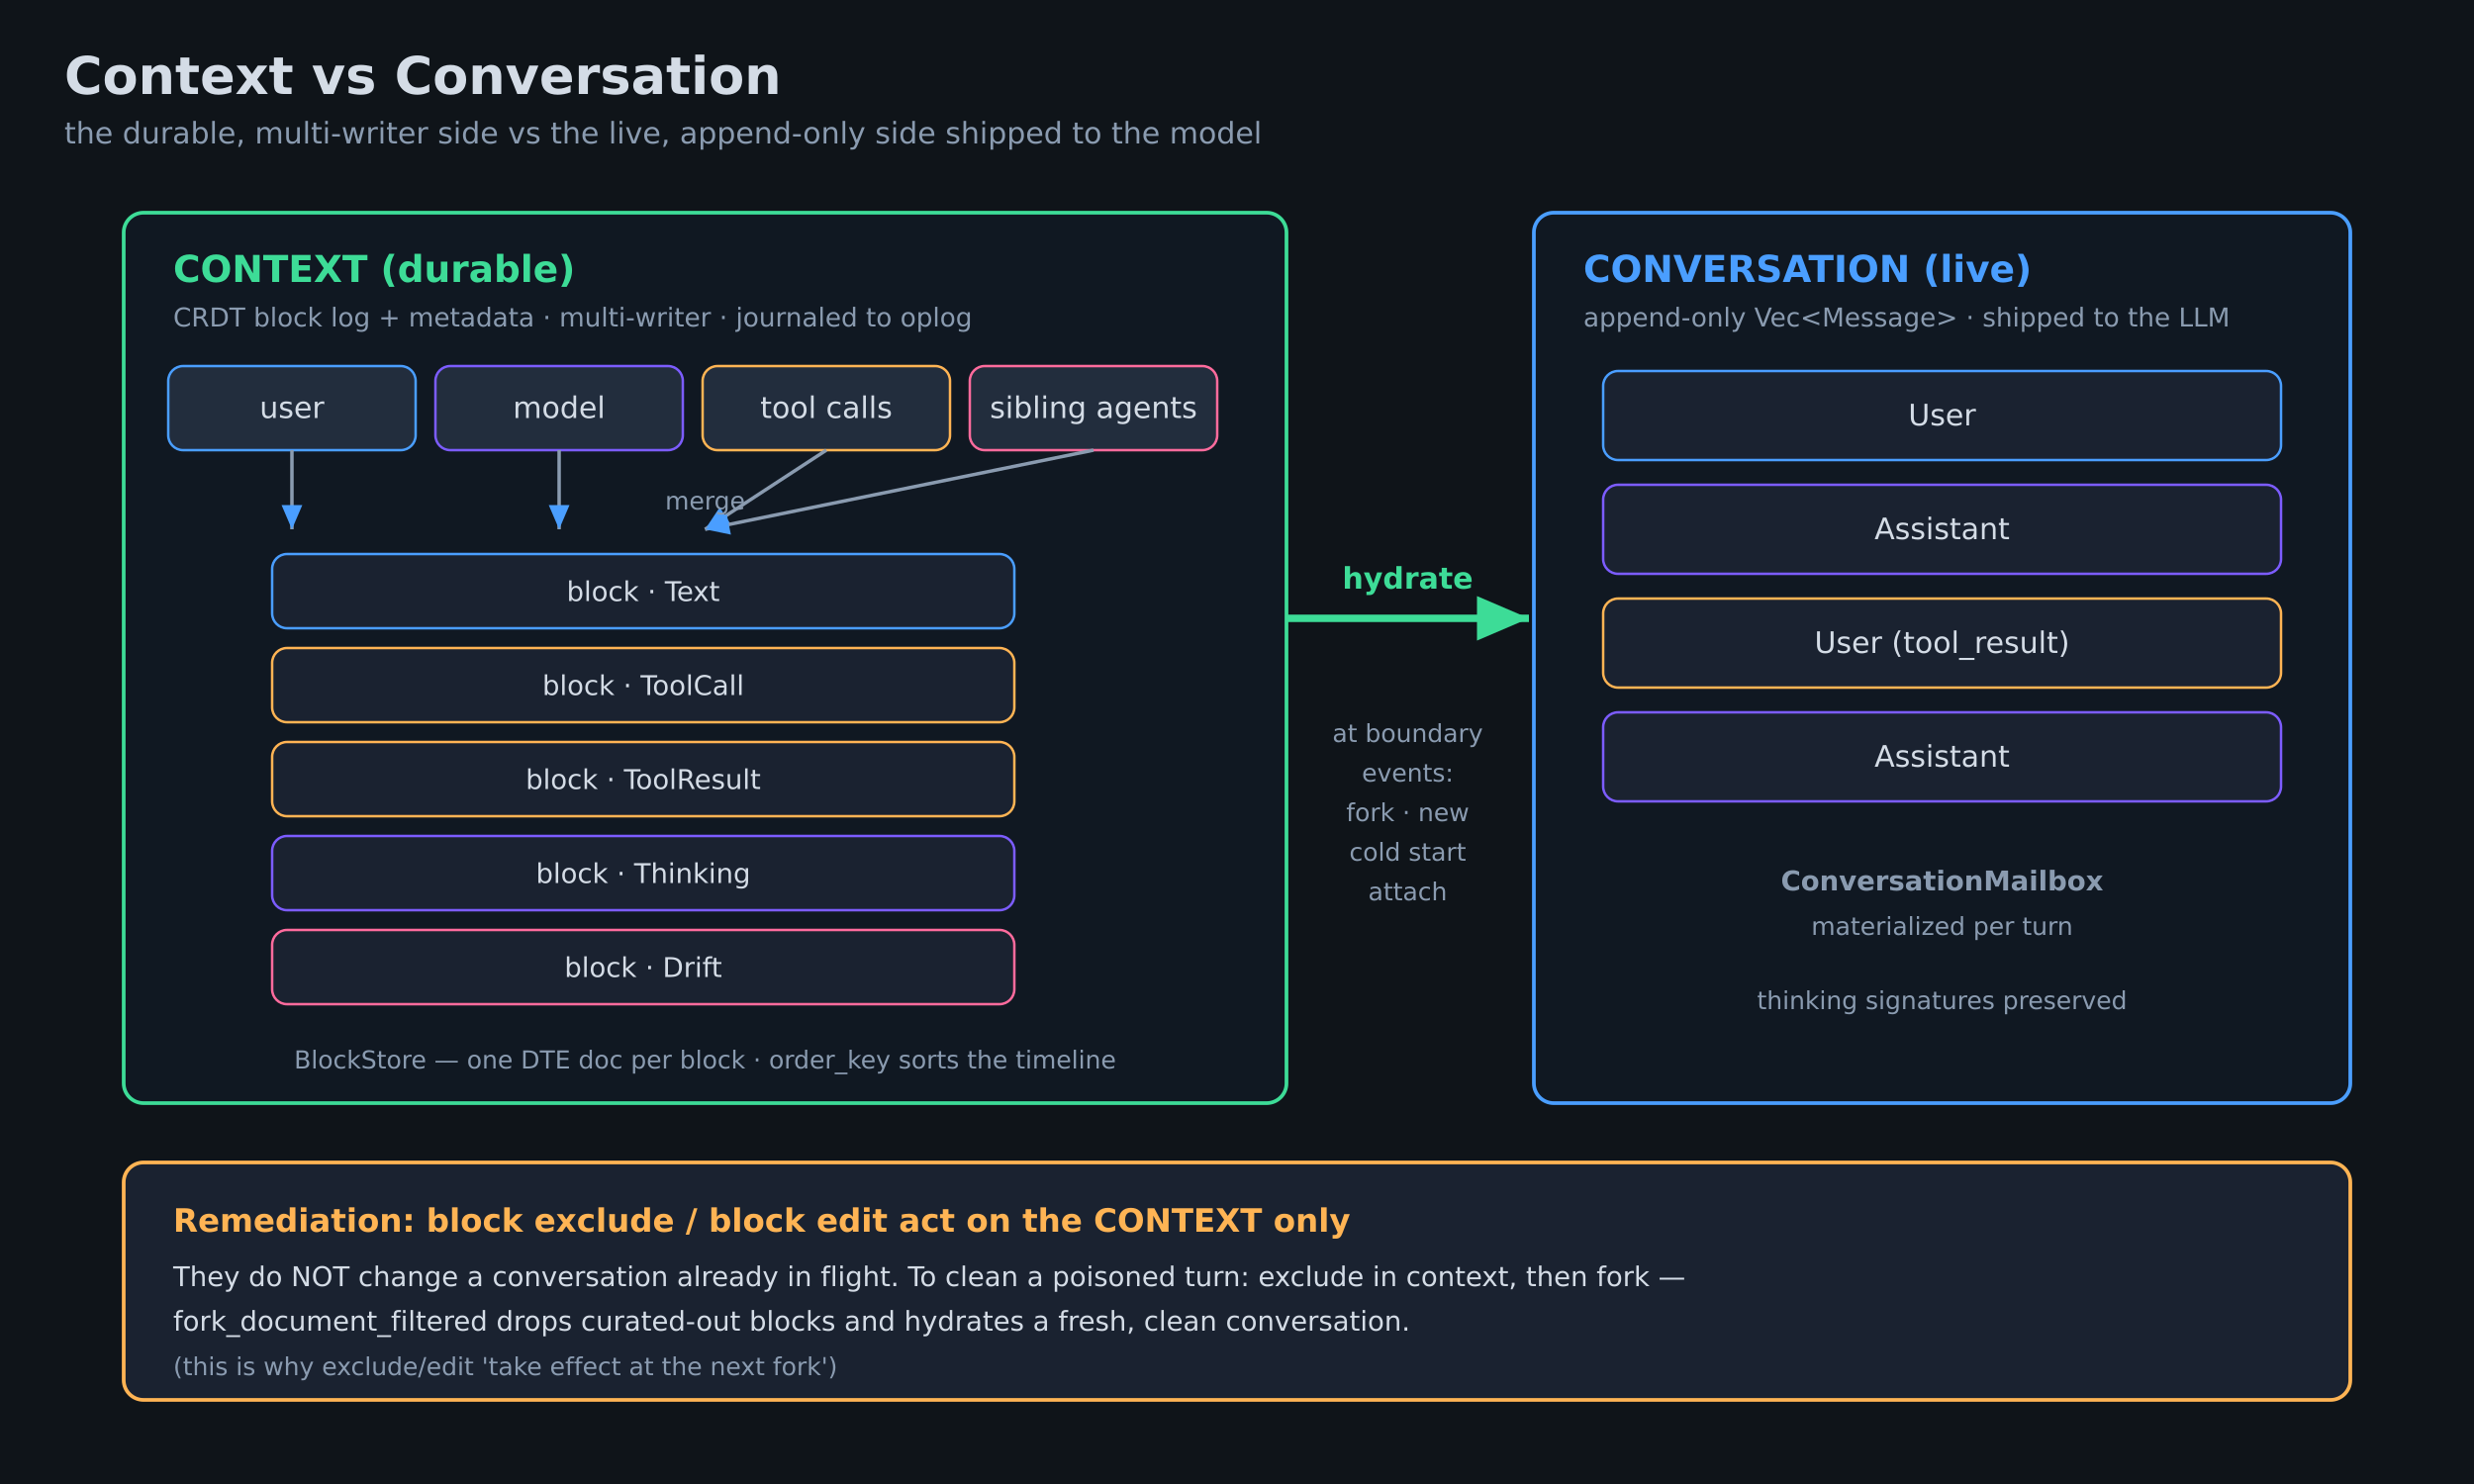
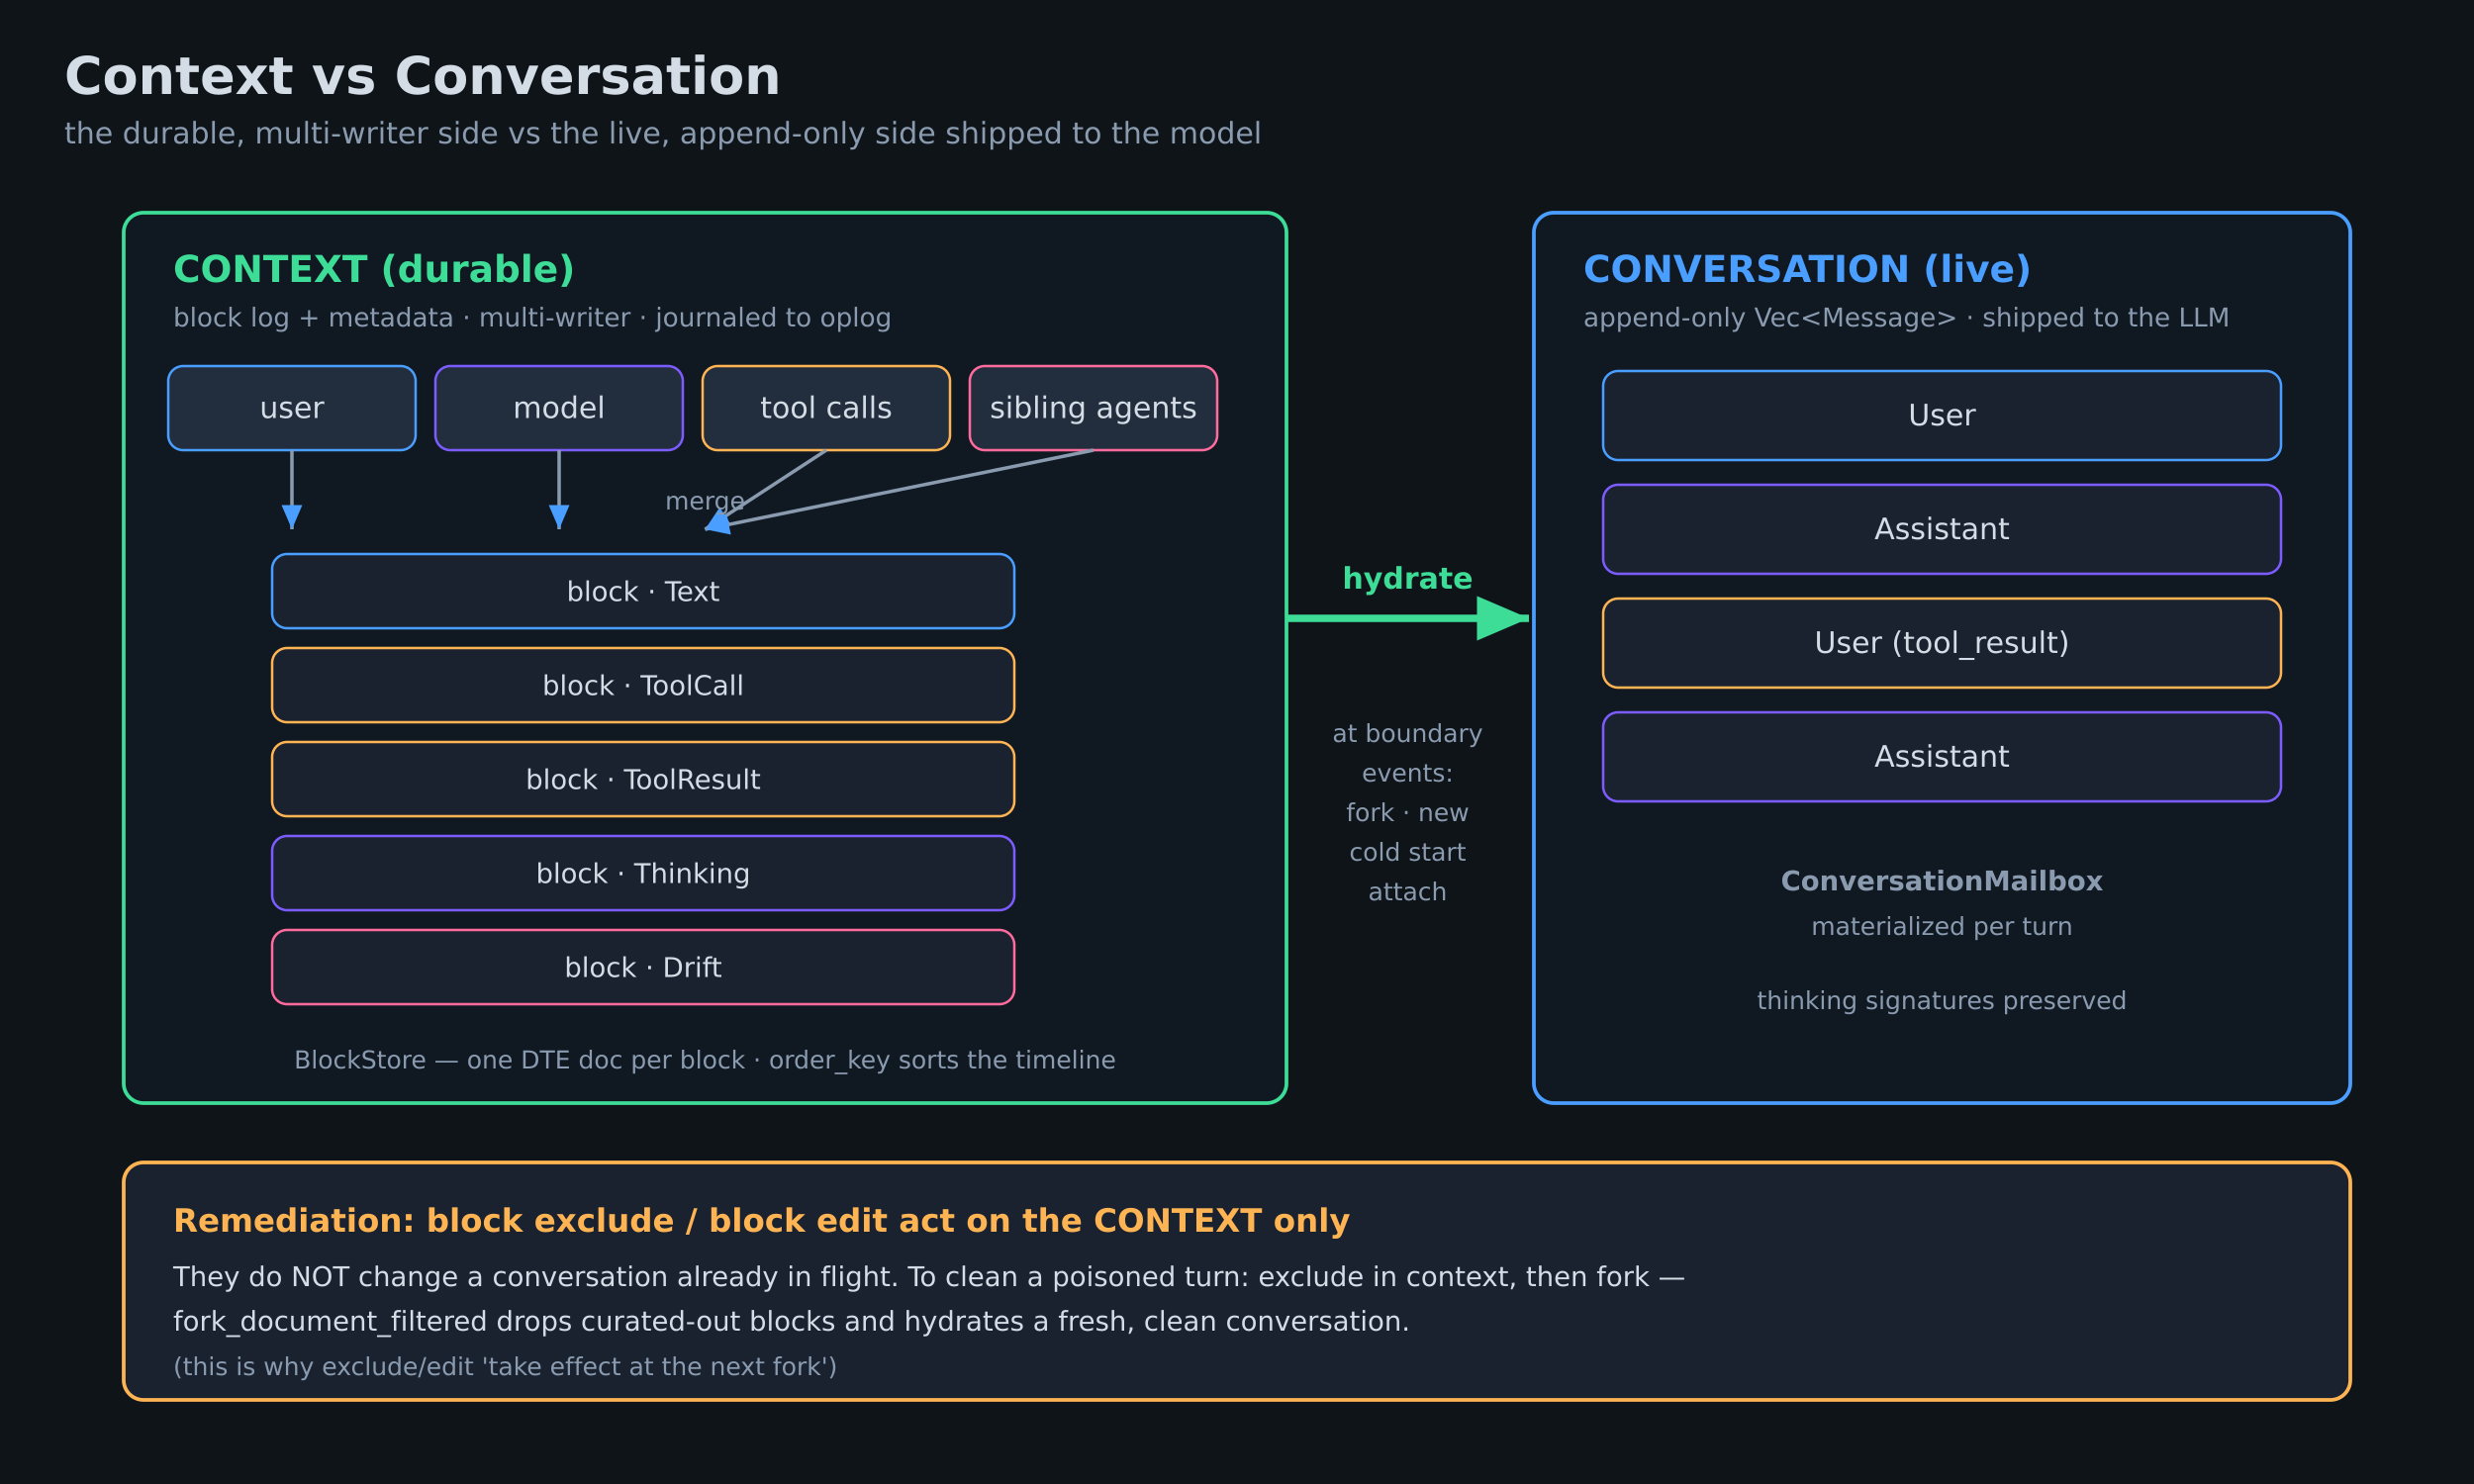
<svg xmlns="http://www.w3.org/2000/svg" width="1000" height="600" viewBox="0 0 1000 600">
  <rect width="1000" height="600" fill="#0f1419" />
  <defs>
    <marker id="ah" markerWidth="9" markerHeight="9" refX="7" refY="3" orient="auto">
      <path d="M0,0 L7,3 L0,6 Z" fill="#4a9eff" />
    </marker>
    <marker id="ahg" markerWidth="9" markerHeight="9" refX="7" refY="3" orient="auto">
      <path d="M0,0 L7,3 L0,6 Z" fill="#3ddc97" />
    </marker>
    <marker id="aha" markerWidth="9" markerHeight="9" refX="7" refY="3" orient="auto">
      <path d="M0,0 L7,3 L0,6 Z" fill="#ffb454" />
    </marker>
  </defs>
  <text x="26" y="38" text-anchor="start" fill="#d4dce6" font-family="DejaVu Sans, Liberation Sans, sans-serif" font-size="21" font-weight="600">Context vs Conversation</text>
  <text x="26" y="58" text-anchor="start" fill="#8a9bb0" font-family="DejaVu Sans, Liberation Sans, sans-serif" font-size="12" font-weight="400">the durable, multi-writer side vs the live, append-only side shipped to the model</text>
  <rect x="50" y="86" width="470" height="360" rx="8" fill="#101822" stroke="#3ddc97" stroke-width="1.5" />
  <text x="285.0" y="271.0" text-anchor="middle" fill="#d4dce6" font-family="DejaVu Sans, Liberation Sans, sans-serif" font-size="15" font-weight="600" />
  <text x="70" y="114" text-anchor="start" fill="#3ddc97" font-family="DejaVu Sans, Liberation Sans, sans-serif" font-size="15" font-weight="600">CONTEXT  (durable)</text>
-   <text x="70" y="132" text-anchor="start" fill="#8a9bb0" font-family="DejaVu Sans, Liberation Sans, sans-serif" font-size="10.5" font-weight="400">CRDT block log + metadata · multi-writer · journaled to oplog</text>
+   <text x="70" y="132" text-anchor="start" fill="#8a9bb0" font-family="DejaVu Sans, Liberation Sans, sans-serif" font-size="10.5" font-weight="400">block log + metadata · multi-writer · journaled to oplog</text>
  <rect x="68" y="148" width="100" height="34" rx="6" fill="#222d3d" stroke="#4a9eff" stroke-width="1" />
  <text x="118.0" y="169.0" text-anchor="middle" fill="#d4dce6" font-family="DejaVu Sans, Liberation Sans, sans-serif" font-size="12">user</text>
  <line x1="118" y1="182" x2="118" y2="214" stroke="#8a9bb0" stroke-width="1.4" marker-end="url(#ah)" />
  <rect x="176" y="148" width="100" height="34" rx="6" fill="#222d3d" stroke="#7c5cff" stroke-width="1" />
  <text x="226.0" y="169.0" text-anchor="middle" fill="#d4dce6" font-family="DejaVu Sans, Liberation Sans, sans-serif" font-size="12">model</text>
  <line x1="226" y1="182" x2="226" y2="214" stroke="#8a9bb0" stroke-width="1.4" marker-end="url(#ah)" />
  <rect x="284" y="148" width="100" height="34" rx="6" fill="#222d3d" stroke="#ffb454" stroke-width="1" />
  <text x="334.0" y="169.0" text-anchor="middle" fill="#d4dce6" font-family="DejaVu Sans, Liberation Sans, sans-serif" font-size="12">tool calls</text>
  <line x1="334" y1="182" x2="285" y2="214" stroke="#8a9bb0" stroke-width="1.4" marker-end="url(#ah)" />
  <rect x="392" y="148" width="100" height="34" rx="6" fill="#222d3d" stroke="#ff6b9d" stroke-width="1" />
  <text x="442.0" y="169.0" text-anchor="middle" fill="#d4dce6" font-family="DejaVu Sans, Liberation Sans, sans-serif" font-size="12">sibling agents</text>
  <line x1="442" y1="182" x2="285" y2="214" stroke="#8a9bb0" stroke-width="1.4" marker-end="url(#ah)" />
  <text x="285" y="206" text-anchor="middle" fill="#8a9bb0" font-family="DejaVu Sans, Liberation Sans, sans-serif" font-size="10" font-weight="400">merge</text>
  <rect x="110" y="224" width="300" height="30" rx="6" fill="#1a2230" stroke="#4a9eff" stroke-width="1" />
  <text x="260.0" y="243.0" text-anchor="middle" fill="#d4dce6" font-family="DejaVu Sans, Liberation Sans, sans-serif" font-size="11">block · Text</text>
  <rect x="110" y="262" width="300" height="30" rx="6" fill="#1a2230" stroke="#ffb454" stroke-width="1" />
  <text x="260.0" y="281.0" text-anchor="middle" fill="#d4dce6" font-family="DejaVu Sans, Liberation Sans, sans-serif" font-size="11">block · ToolCall</text>
  <rect x="110" y="300" width="300" height="30" rx="6" fill="#1a2230" stroke="#ffb454" stroke-width="1" />
  <text x="260.0" y="319.0" text-anchor="middle" fill="#d4dce6" font-family="DejaVu Sans, Liberation Sans, sans-serif" font-size="11">block · ToolResult</text>
  <rect x="110" y="338" width="300" height="30" rx="6" fill="#1a2230" stroke="#7c5cff" stroke-width="1" />
  <text x="260.0" y="357.0" text-anchor="middle" fill="#d4dce6" font-family="DejaVu Sans, Liberation Sans, sans-serif" font-size="11">block · Thinking</text>
  <rect x="110" y="376" width="300" height="30" rx="6" fill="#1a2230" stroke="#ff6b9d" stroke-width="1" />
  <text x="260.0" y="395.0" text-anchor="middle" fill="#d4dce6" font-family="DejaVu Sans, Liberation Sans, sans-serif" font-size="11">block · Drift</text>
  <text x="285" y="432" text-anchor="middle" fill="#8a9bb0" font-family="DejaVu Sans, Liberation Sans, sans-serif" font-size="10" font-weight="400">BlockStore — one DTE doc per block · order_key sorts the timeline</text>
  <rect x="620" y="86" width="330" height="360" rx="8" fill="#101822" stroke="#4a9eff" stroke-width="1.5" />
  <text x="785.0" y="271.0" text-anchor="middle" fill="#d4dce6" font-family="DejaVu Sans, Liberation Sans, sans-serif" font-size="15" font-weight="600" />
  <text x="640" y="114" text-anchor="start" fill="#4a9eff" font-family="DejaVu Sans, Liberation Sans, sans-serif" font-size="15" font-weight="600">CONVERSATION  (live)</text>
  <text x="640" y="132" text-anchor="start" fill="#8a9bb0" font-family="DejaVu Sans, Liberation Sans, sans-serif" font-size="10.5" font-weight="400">append-only Vec&lt;Message&gt; · shipped to the LLM</text>
  <rect x="648" y="150" width="274" height="36" rx="6" fill="#1a2230" stroke="#4a9eff" stroke-width="1" />
  <text x="785.0" y="172.0" text-anchor="middle" fill="#d4dce6" font-family="DejaVu Sans, Liberation Sans, sans-serif" font-size="12">User</text>
  <rect x="648" y="196" width="274" height="36" rx="6" fill="#1a2230" stroke="#7c5cff" stroke-width="1" />
  <text x="785.0" y="218.0" text-anchor="middle" fill="#d4dce6" font-family="DejaVu Sans, Liberation Sans, sans-serif" font-size="12">Assistant</text>
  <rect x="648" y="242" width="274" height="36" rx="6" fill="#1a2230" stroke="#ffb454" stroke-width="1" />
  <text x="785.0" y="264.0" text-anchor="middle" fill="#d4dce6" font-family="DejaVu Sans, Liberation Sans, sans-serif" font-size="12">User (tool_result)</text>
  <rect x="648" y="288" width="274" height="36" rx="6" fill="#1a2230" stroke="#7c5cff" stroke-width="1" />
  <text x="785.0" y="310.0" text-anchor="middle" fill="#d4dce6" font-family="DejaVu Sans, Liberation Sans, sans-serif" font-size="12">Assistant</text>
  <text x="785" y="360" text-anchor="middle" fill="#8a9bb0" font-family="DejaVu Sans, Liberation Sans, sans-serif" font-size="11" font-weight="600">ConversationMailbox</text>
  <text x="785" y="378" text-anchor="middle" fill="#8a9bb0" font-family="DejaVu Sans, Liberation Sans, sans-serif" font-size="10" font-weight="400">materialized per turn</text>
  <text x="785" y="408" text-anchor="middle" fill="#8a9bb0" font-family="DejaVu Sans, Liberation Sans, sans-serif" font-size="10" font-weight="400">thinking signatures preserved</text>
  <line x1="520" y1="250" x2="618" y2="250" stroke="#3ddc97" stroke-width="3" marker-end="url(#ahg)" />
  <text x="569" y="238" text-anchor="middle" fill="#3ddc97" font-family="DejaVu Sans, Liberation Sans, sans-serif" font-size="12" font-weight="600">hydrate</text>
  <text x="569" y="300" text-anchor="middle" fill="#8a9bb0" font-family="DejaVu Sans, Liberation Sans, sans-serif" font-size="10" font-weight="400">at boundary</text>
  <text x="569" y="316" text-anchor="middle" fill="#8a9bb0" font-family="DejaVu Sans, Liberation Sans, sans-serif" font-size="10" font-weight="400">events:</text>
  <text x="569" y="332" text-anchor="middle" fill="#8a9bb0" font-family="DejaVu Sans, Liberation Sans, sans-serif" font-size="10" font-weight="400">fork · new</text>
  <text x="569" y="348" text-anchor="middle" fill="#8a9bb0" font-family="DejaVu Sans, Liberation Sans, sans-serif" font-size="10" font-weight="400">cold start</text>
  <text x="569" y="364" text-anchor="middle" fill="#8a9bb0" font-family="DejaVu Sans, Liberation Sans, sans-serif" font-size="10" font-weight="400">attach</text>
  <rect x="50" y="470" width="900" height="96" rx="8" fill="#1a2230" stroke="#ffb454" stroke-width="1.5" />
  <text x="500.0" y="523.0" text-anchor="middle" fill="#d4dce6" font-family="DejaVu Sans, Liberation Sans, sans-serif" font-size="15" font-weight="600" />
  <text x="70" y="498" text-anchor="start" fill="#ffb454" font-family="DejaVu Sans, Liberation Sans, sans-serif" font-size="13" font-weight="600">Remediation:  block exclude / block edit  act on the CONTEXT only</text>
  <text x="70" y="520" text-anchor="start" fill="#d4dce6" font-family="DejaVu Sans, Liberation Sans, sans-serif" font-size="11" font-weight="400">They do NOT change a conversation already in flight. To clean a poisoned turn: exclude in context, then fork —</text>
  <text x="70" y="538" text-anchor="start" fill="#d4dce6" font-family="DejaVu Sans, Liberation Sans, sans-serif" font-size="11" font-weight="400">fork_document_filtered drops curated-out blocks and hydrates a fresh, clean conversation.</text>
  <text x="70" y="556" text-anchor="start" fill="#8a9bb0" font-family="DejaVu Sans, Liberation Sans, sans-serif" font-size="10" font-weight="400">(this is why exclude/edit 'take effect at the next fork')</text>
</svg>
